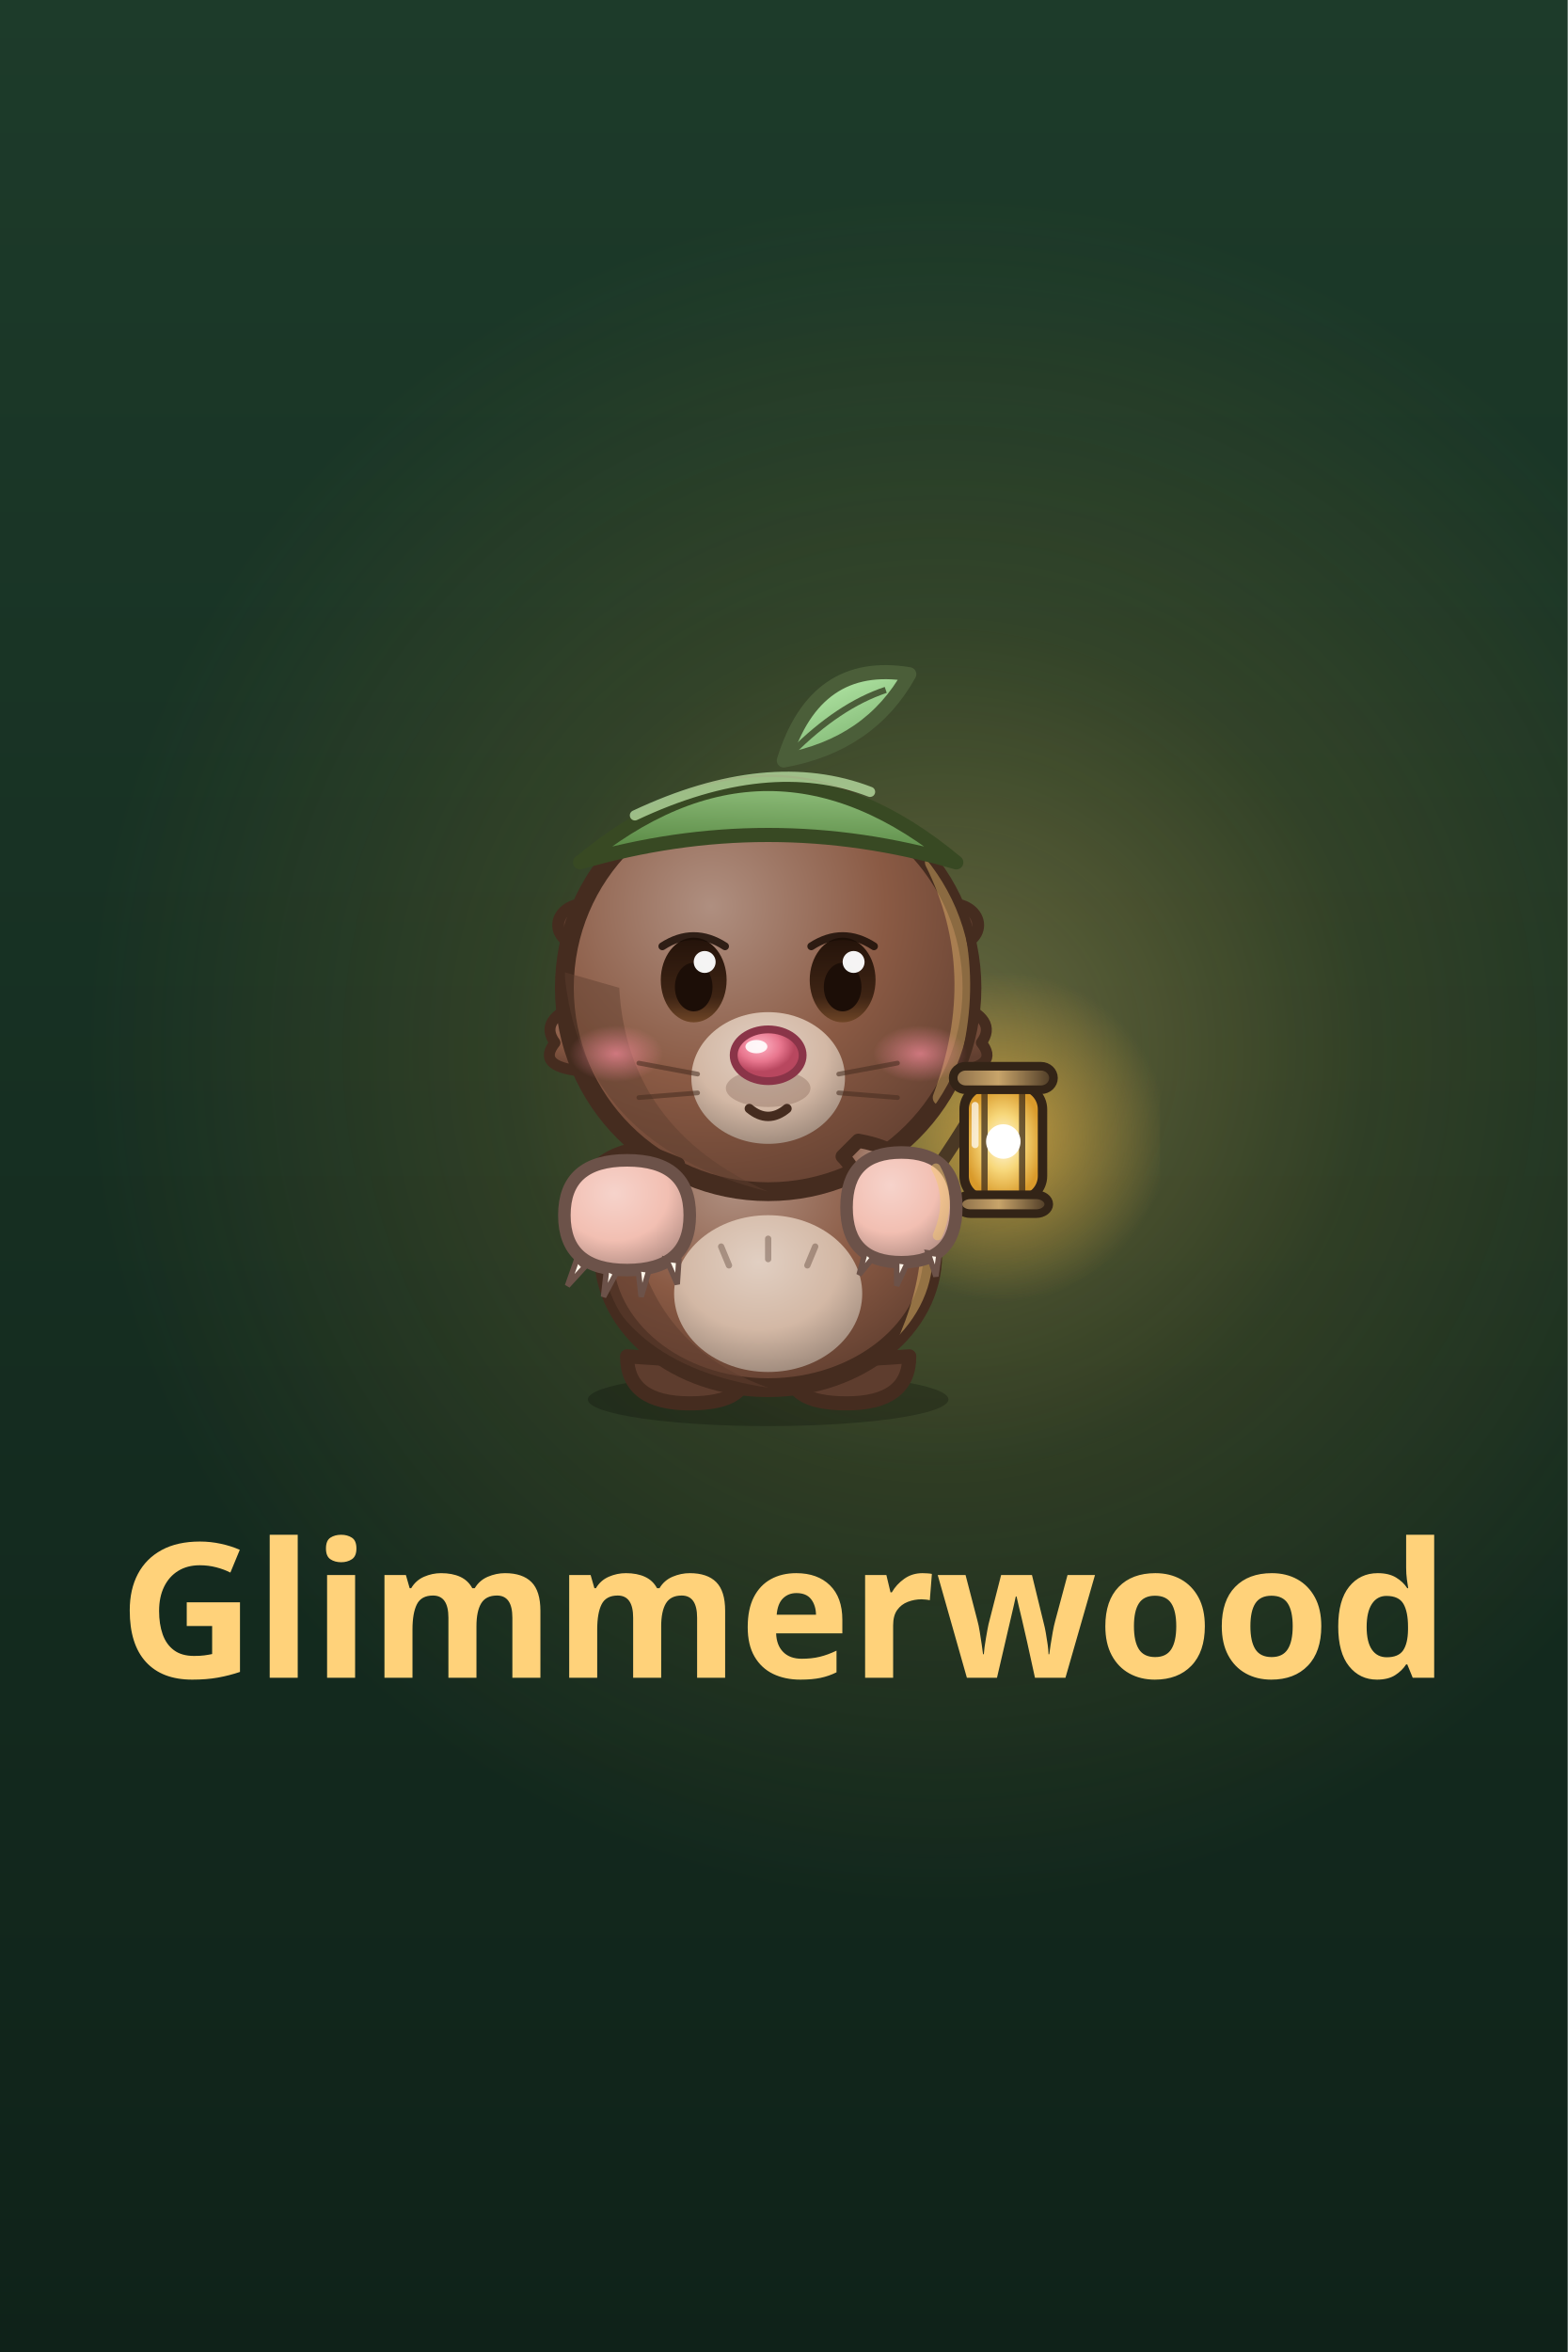
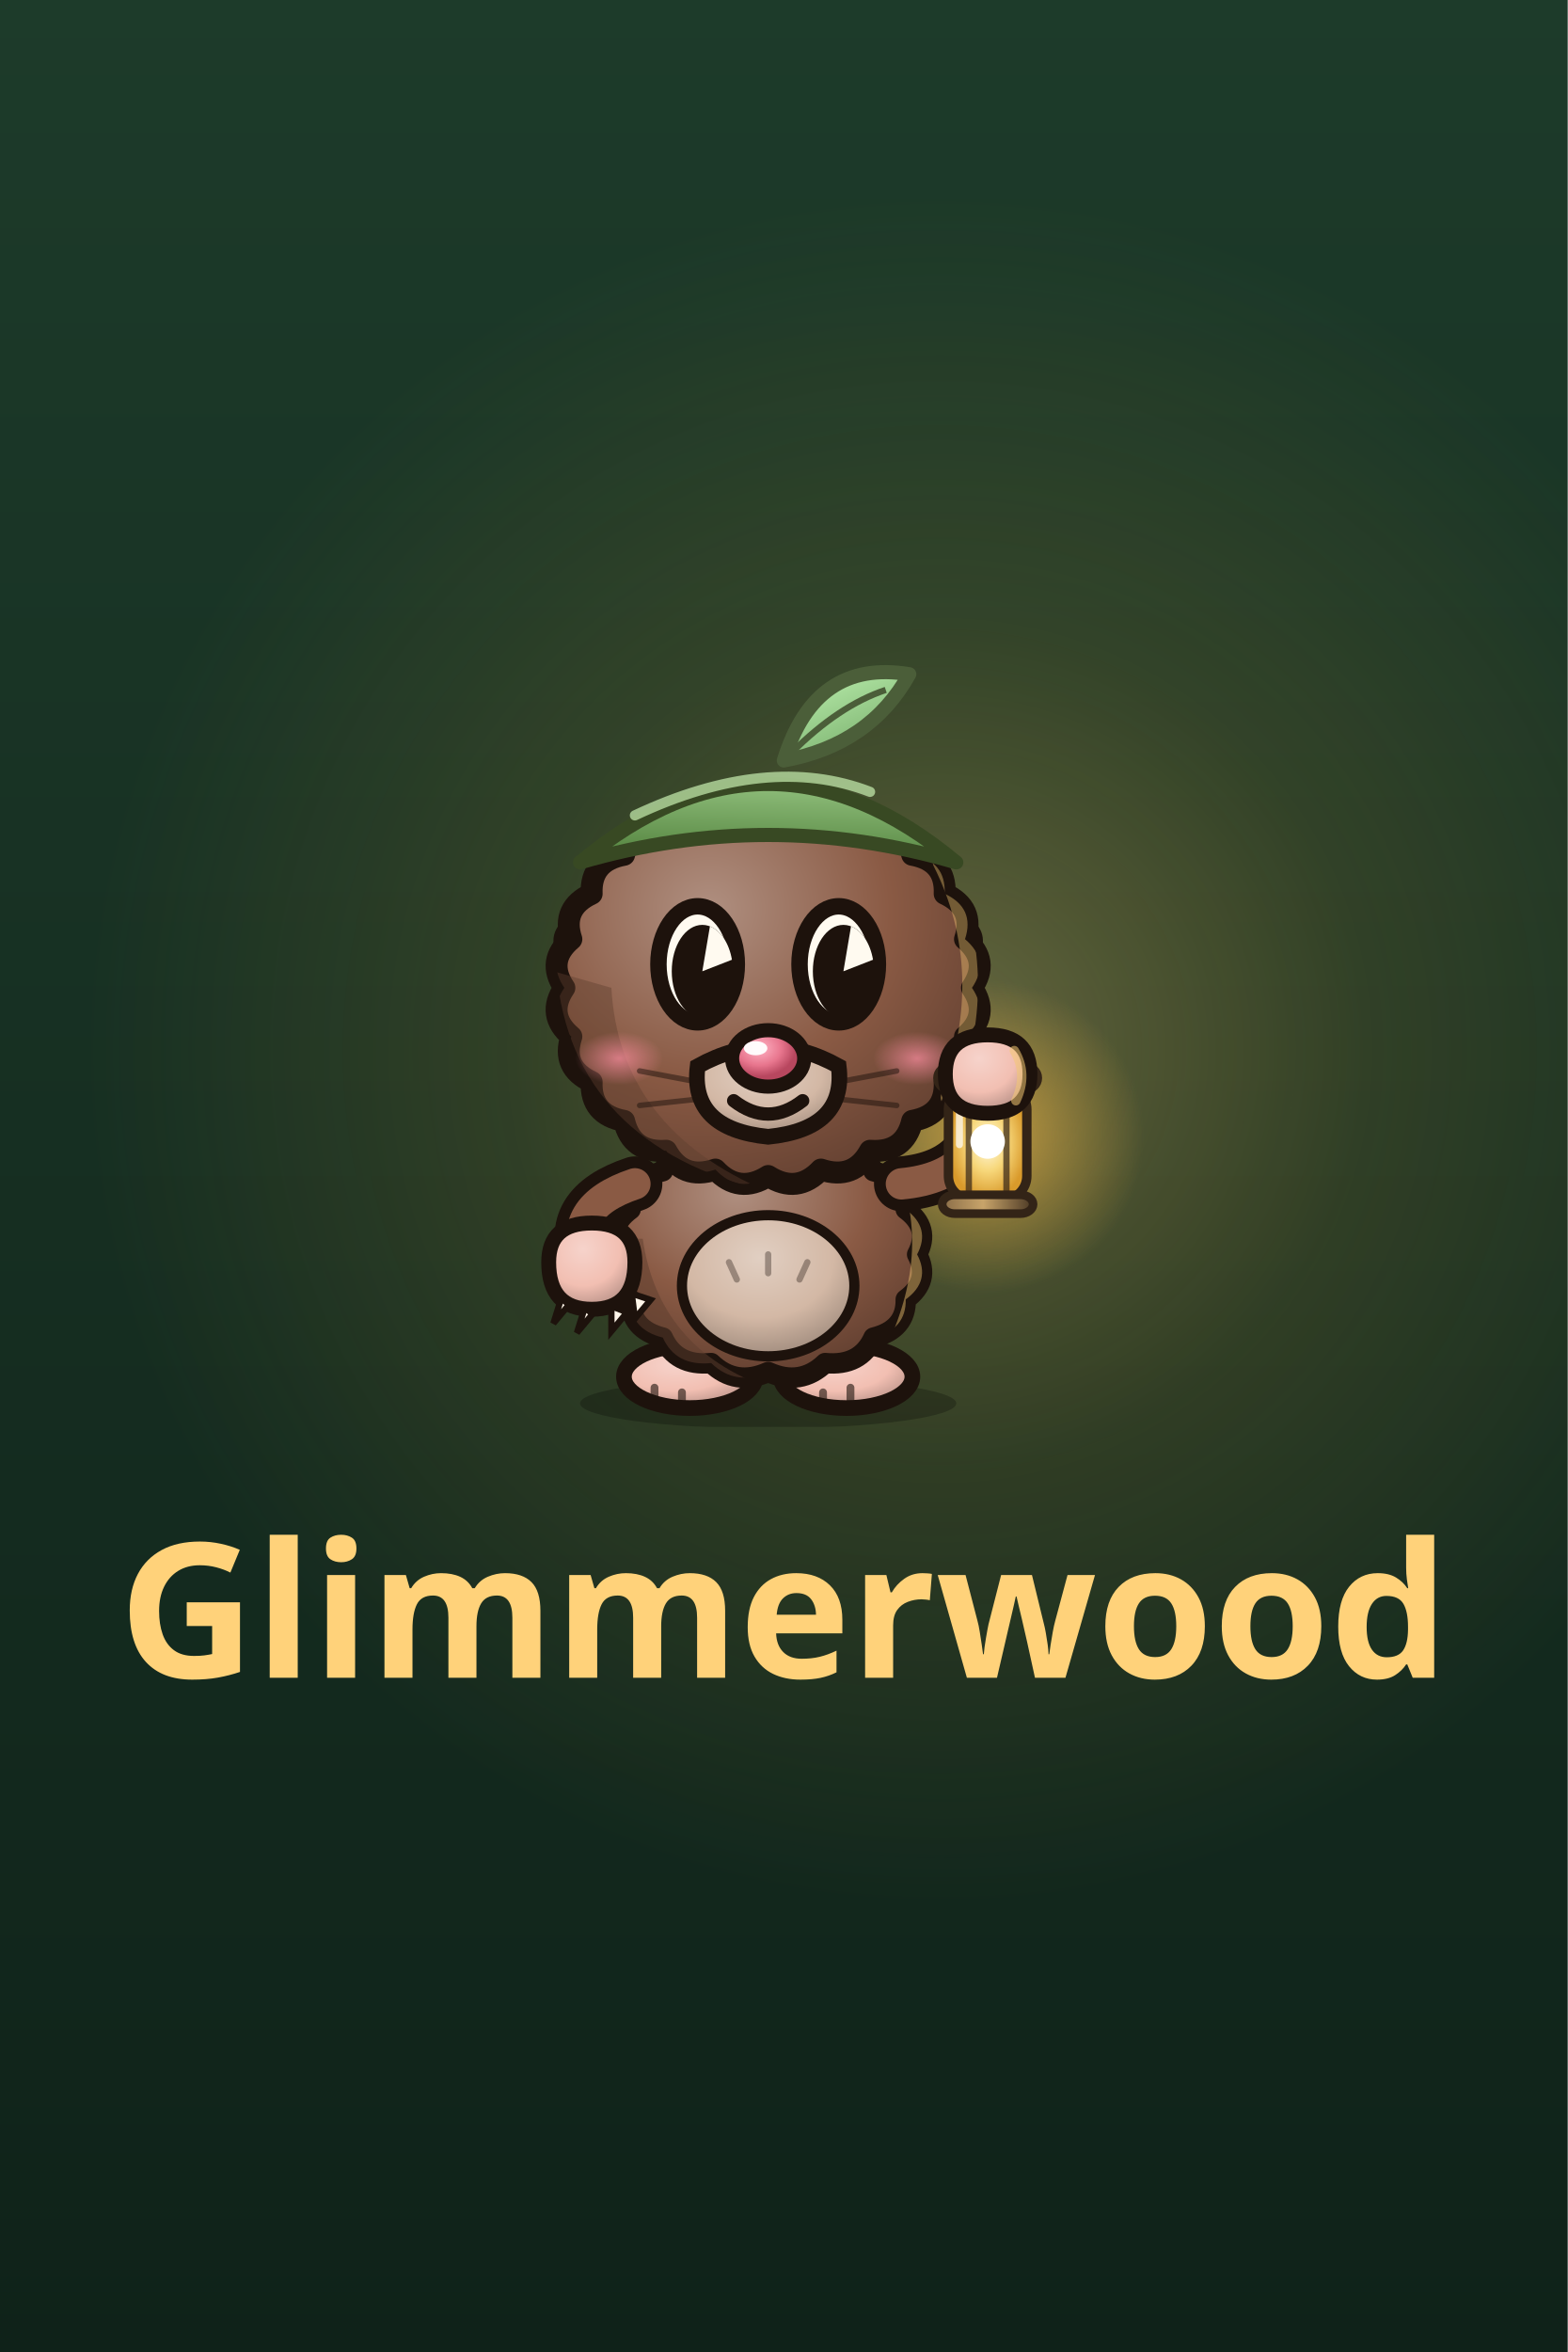
<svg xmlns="http://www.w3.org/2000/svg" viewBox="0 0 1280 1920">
  <defs>
    <linearGradient id="bg" x1="0" y1="1" x2="0" y2="0">
      <stop offset="0" stop-color="#0f2219" />
      <stop offset="1" stop-color="#1d3b2a" />
    </linearGradient>
    <radialGradient id="glow">
      <stop offset="0" stop-color="#ffd27a" stop-opacity=".35" />
      <stop offset=".5" stop-color="#f0b543" stop-opacity=".12" />
      <stop offset="1" stop-color="#f0b543" stop-opacity="0" />
    </radialGradient>
  </defs>
  <rect width="1280" height="1920" fill="url(#bg)" />
  <circle cx="768" cy="857.6" r="704" fill="url(#glow)" />
  <svg x="307.2" y="524.8" width="640" height="640" viewBox="0 0 100 100">
    <defs>
      <radialGradient id="dib0g">
        <stop offset="0" stop-color="#f0b543" stop-opacity=".7" />
        <stop offset="1" stop-color="#f0b543" stop-opacity="0" />
      </radialGradient>
      <radialGradient id="dib0h" cx="0.36" cy="0.3" r=".78">
        <stop offset="0" stop-color="#af8f80" />
        <stop offset=".55" stop-color="#8a5a44" />
        <stop offset="1" stop-color="#613f30" />
      </radialGradient>
      <radialGradient id="dib0b" cx="0.4" cy="0.25" r=".78">
        <stop offset="0" stop-color="#af8f80" />
        <stop offset=".55" stop-color="#8a5a44" />
        <stop offset="1" stop-color="#613f30" />
      </radialGradient>
      <radialGradient id="dib0c" cx="0.45" cy="0.3" r=".78">
        <stop offset="0" stop-color="#e1cfc2" />
        <stop offset=".55" stop-color="#d3b8a5" />
        <stop offset="1" stop-color="#948174" />
      </radialGradient>
      <radialGradient id="dib0p" cx="0.4" cy="0.3" r=".78">
        <stop offset="0" stop-color="#f6d3cb" />
        <stop offset=".55" stop-color="#f2bfb2" />
        <stop offset="1" stop-color="#a9867d" />
      </radialGradient>
-       <linearGradient id="dib0i" x1="0" y1="0" x2="0" y2="1">
-         <stop offset="0" stop-color="#24130a" />
-         <stop offset=".7" stop-color="#3e2414" />
-         <stop offset="1" stop-color="#6e4526" />
-       </linearGradient>
      <radialGradient id="dib0n" cx=".38" cy=".32">
        <stop offset="0" stop-color="#ffb3c4" />
        <stop offset=".6" stop-color="#e8768e" />
        <stop offset="1" stop-color="#b8475f" />
      </radialGradient>
      <radialGradient id="dib0k">
-         <stop offset="0" stop-color="#ff8fa3" stop-opacity=".65" />
+         <stop offset="0" stop-color="#ff8fa3" stop-opacity=".7" />
        <stop offset="1" stop-color="#ff8fa3" stop-opacity="0" />
      </radialGradient>
      <clipPath id="dib0B">
-         <ellipse cx="50" cy="78" rx="21" ry="17" />
+         <path d="M69.00 78.00 Q70.79 81.36 67.55 83.74 Q67.63 87.56 63.44 88.61 Q61.78 92.30 57.27 91.86 Q54.14 94.87 50.00 93.00 Q45.86 94.87 42.73 91.86 Q38.22 92.30 36.56 88.61 Q32.37 87.56 32.45 83.74 Q29.21 81.36 31.00 78.00 Q29.21 74.64 32.45 72.26 Q32.37 68.44 36.56 67.39 Q38.22 63.70 42.73 64.14 Q45.86 61.13 50.00 63.00 Q54.14 61.13 57.27 64.14 Q61.78 63.70 63.44 67.39 Q67.63 68.44 67.55 72.26 Q70.79 74.64 69.00 78.00 Z" />
      </clipPath>
      <clipPath id="dib0H">
-         <circle cx="50" cy="44" r="26" />
+         <path d="M76.00 44.00 Q78.36 47.47 75.11 50.21 Q76.42 54.18 72.52 56.00 Q72.69 60.19 68.38 60.97 Q67.41 65.10 63.00 64.78 Q60.94 68.58 56.73 67.18 Q53.73 70.37 50.00 68.00 Q46.27 70.37 43.27 67.18 Q39.06 68.58 37.00 64.78 Q32.59 65.10 31.62 60.97 Q27.31 60.19 27.48 56.00 Q23.58 54.18 24.89 50.21 Q21.64 47.47 24.00 44.00 Q21.64 40.53 24.89 37.79 Q23.58 33.82 27.48 32.00 Q27.31 27.81 31.62 27.03 Q32.59 22.90 37.00 23.22 Q39.06 19.42 43.27 20.82 Q46.27 17.63 50.00 20.00 Q53.73 17.63 56.73 20.82 Q60.94 19.42 63.00 23.22 Q67.41 22.90 68.38 27.03 Q72.69 27.81 72.52 32.00 Q76.42 33.82 75.11 37.79 Q78.36 40.53 76.00 44.00 Z" />
      </clipPath>
    </defs>
-     <ellipse cx="50" cy="96.5" rx="23" ry="3.4" fill="#000" opacity=".22" />
-     <circle cx="80" cy="63" r="21" fill="url(#dib0g)">
-       <animate attributeName="r" values="19;22;19" dur="2.6s" repeatCount="indefinite" />
+     <ellipse cx="50" cy="97" rx="24" ry="3.2" fill="#000" opacity=".24" />
+     <circle cx="78" cy="63" r="20" fill="url(#dib0g)">
+       <animate attributeName="r" values="18;21;18" dur="2.6s" repeatCount="indefinite" />
    </circle>
    <g>
      <animateTransform attributeName="transform" type="translate" values="0 0;0 -1.4;0 0" dur="3.2s" repeatCount="indefinite" calcMode="spline" keySplines=".45 0 .55 1;.45 0 .55 1" />
-       <path d="M32 91 Q32 97 40 97 Q48 97 47 92 Z M68 91 Q68 97 60 97 Q52 97 53 92 Z" fill="#5e3d2e" stroke="#452c1f" stroke-width="1.8" stroke-linejoin="round" />
-       <ellipse cx="50" cy="78" rx="21" ry="17" fill="url(#dib0b)" stroke="#452c1f" stroke-width="2.4" />
+       <ellipse cx="40" cy="93.6" rx="8.4" ry="4" fill="url(#dib0p)" stroke="#1d120c" stroke-width="2" />
+       <ellipse cx="60" cy="93.6" rx="8.4" ry="4" fill="url(#dib0p)" stroke="#1d120c" stroke-width="2" />
+       <path d="M35.5 95 v1.6 M39 95.6 v1.6 M57 95.6 v1.6 M60.5 95 v1.6" stroke="#1d120c" stroke-width="1" stroke-linecap="round" opacity=".6" />
+       <path d="M69.00 78.00 Q70.79 81.36 67.55 83.74 Q67.63 87.56 63.44 88.61 Q61.78 92.30 57.27 91.86 Q54.14 94.87 50.00 93.00 Q45.86 94.87 42.73 91.86 Q38.22 92.30 36.56 88.61 Q32.37 87.56 32.45 83.74 Q29.21 81.36 31.00 78.00 Q29.21 74.64 32.45 72.26 Q32.37 68.44 36.56 67.39 Q38.22 63.70 42.73 64.14 Q45.86 61.13 50.00 63.00 Q54.14 61.13 57.27 64.14 Q61.78 63.70 63.44 67.39 Q67.63 68.44 67.55 72.26 Q70.79 74.64 69.00 78.00 Z" fill="url(#dib0b)" stroke="#1d120c" stroke-width="2.6" stroke-linejoin="round" />
      <g clip-path="url(#dib0B)">
-         <path d="M27 76 Q30 92 50 95 Q36 90 33 76 Z" fill="#5e3d2e" opacity=".55" />
-         <ellipse cx="50" cy="83" rx="12" ry="10" fill="url(#dib0c)" />
-         <path d="M68.5 66 Q73 77 67 90" stroke="#f4c872" stroke-width="1.8" fill="none" opacity=".45" stroke-linecap="round" />
-         <g stroke="#452c1f" stroke-width=".8" opacity=".35" stroke-linecap="round">
-           <path d="M44 77 l1 2.4 M50 76 v2.6 M56 77 l-1 2.4" />
+         <path d="M28 76 Q31 92 50 95 Q36 90 34 76 Z" fill="#5e3d2e" opacity=".5" />
+         <path d="M67 66 Q72 77 66 90" stroke="#f4c872" stroke-width="1.8" fill="none" opacity=".45" stroke-linecap="round" />
+       </g>
+       <ellipse cx="50" cy="82" rx="11" ry="9" fill="url(#dib0c)" stroke="#1d120c" stroke-width="1.3" />
+       <g stroke="#1d120c" stroke-width=".8" opacity=".35" stroke-linecap="round">
+         <path d="M45 79 l1 2.2 M50 78 v2.4 M55 79 l-1 2.2" />
+       </g>
+       <ellipse cx="26.8" cy="38" rx="3.4" ry="2.8" fill="#5e3d2e" stroke="#1d120c" stroke-width="1.6" />
+       <ellipse cx="73.2" cy="38" rx="3.4" ry="2.8" fill="#5e3d2e" stroke="#1d120c" stroke-width="1.6" />
+       <path d="M76.00 44.00 Q78.36 47.47 75.11 50.21 Q76.42 54.18 72.52 56.00 Q72.69 60.19 68.38 60.97 Q67.41 65.10 63.00 64.78 Q60.94 68.58 56.73 67.18 Q53.73 70.37 50.00 68.00 Q46.27 70.37 43.27 67.18 Q39.06 68.58 37.00 64.78 Q32.59 65.10 31.62 60.97 Q27.31 60.19 27.48 56.00 Q23.58 54.18 24.89 50.21 Q21.64 47.47 24.00 44.00 Q21.64 40.53 24.89 37.79 Q23.58 33.82 27.48 32.00 Q27.31 27.81 31.62 27.03 Q32.59 22.90 37.00 23.22 Q39.06 19.42 43.27 20.82 Q46.27 17.63 50.00 20.00 Q53.73 17.63 56.73 20.82 Q60.94 19.42 63.00 23.22 Q67.41 22.90 68.38 27.03 Q72.69 27.81 72.52 32.00 Q76.42 33.82 75.11 37.79 Q78.36 40.53 76.00 44.00 Z" fill="url(#dib0h)" stroke="#1d120c" stroke-width="2.8" stroke-linejoin="round" />
+       <g clip-path="url(#dib0H)">
+         <path d="M23 42 Q25 64 50 70 Q31 62 30 44 Z" fill="#5e3d2e" opacity=".42" />
+         <path d="M72 28 Q79 42 73 58" stroke="#f4c872" stroke-width="2" fill="none" opacity=".4" stroke-linecap="round" />
+         <path d="M35 23 Q43 18 52 19" stroke="#ffffff" stroke-width="2" opacity=".22" fill="none" stroke-linecap="round" />
+       </g>
+       <g transform="translate(41 41)">
+         <g>
+           <animateTransform attributeName="transform" type="scale" values="1 1;1 1;1 .1;1 1" keyTimes="0;.94;.97;1" dur="4.4s" repeatCount="indefinite" />
+           <ellipse rx="5" ry="7.4" fill="#fffaf0" stroke="#1d120c" stroke-width="2.1" />
+           <ellipse cx="0.6" cy="0.888" rx="3.9" ry="5.92" fill="#1d120c" />
+           <path d="M0.6 0.888 L1.57 -4.846 A3.9 5.92 0 0 1 4.377 -0.584 Z" fill="#fffaf0" />
        </g>
      </g>
-       <ellipse cx="26.6" cy="36" rx="3.4" ry="2.7" fill="#5e3d2e" stroke="#452c1f" stroke-width="1.5" />
-       <ellipse cx="73.4" cy="36" rx="3.4" ry="2.7" fill="#5e3d2e" stroke="#452c1f" stroke-width="1.5" />
-       <path d="M26 46 Q20.6 48 22.8 51 Q20.4 54 26 54.6 Z M74 46 Q79.4 48 77.2 51 Q79.6 54 74 54.6 Z" fill="url(#dib0h)" stroke="#452c1f" stroke-width="1.4" stroke-linejoin="round" />
-       <circle cx="50" cy="44" r="26" fill="url(#dib0h)" stroke="#452c1f" stroke-width="2.4" />
-       <g clip-path="url(#dib0H)">
-         <path d="M24 42 Q26 64 50 70 Q32 62 31 44 Z" fill="#5e3d2e" opacity=".45" />
-         <path d="M71 28 Q78 42 72 58" stroke="#f4c872" stroke-width="2" fill="none" opacity=".4" stroke-linecap="round" />
-         <path d="M36 23 Q44 18 53 19" stroke="#ffffff" stroke-width="2" opacity=".22" fill="none" stroke-linecap="round" />
-       </g>
-       <ellipse cx="50" cy="55.5" rx="9.8" ry="8.4" fill="url(#dib0c)" />
-       <ellipse cx="50" cy="56.8" rx="5.4" ry="2.4" fill="#5e3d2e" opacity=".25" />
-       <g transform="translate(40.5 43)">
+       <g transform="translate(59 41)">
        <g>
-           <animateTransform attributeName="transform" type="scale" values="1 1;1 1;1 .08;1 1" keyTimes="0;.93;.96;1" dur="4.8s" begin="0s" repeatCount="indefinite" />
-           <ellipse rx="4.2" ry="5.4" fill="url(#dib0i)" />
-           <ellipse cy=".9" rx="2.4" ry="3.1" fill="#1c0e07" />
-           <circle cx="1.4" cy="-2.3" r="1.4" fill="#fff" opacity=".95" />
-           <path d="M-4 -4.3 Q0 -6.9 4 -4.3" stroke="#1a0d06" stroke-width="1" fill="none" stroke-linecap="round" opacity=".85" />
+           <animateTransform attributeName="transform" type="scale" values="1 1;1 1;1 .1;1 1" keyTimes="0;.94;.97;1" dur="4.4s" repeatCount="indefinite" />
+           <ellipse rx="5" ry="7.4" fill="#fffaf0" stroke="#1d120c" stroke-width="2.1" />
+           <ellipse cx="0.6" cy="0.888" rx="3.9" ry="5.92" fill="#1d120c" />
+           <path d="M0.6 0.888 L1.57 -4.846 A3.9 5.92 0 0 1 4.377 -0.584 Z" fill="#fffaf0" />
        </g>
      </g>
-       <g transform="translate(59.5 43)">
-         <g>
-           <animateTransform attributeName="transform" type="scale" values="1 1;1 1;1 .08;1 1" keyTimes="0;.93;.96;1" dur="4.8s" begin="0s" repeatCount="indefinite" />
-           <ellipse rx="4.2" ry="5.4" fill="url(#dib0i)" />
-           <ellipse cy=".9" rx="2.4" ry="3.1" fill="#1c0e07" />
-           <circle cx="1.4" cy="-2.3" r="1.4" fill="#fff" opacity=".95" />
-           <path d="M-4 -4.3 Q0 -6.9 4 -4.3" stroke="#1a0d06" stroke-width="1" fill="none" stroke-linecap="round" opacity=".85" />
-         </g>
-       </g>
-       <ellipse cx="30.6" cy="52.4" rx="6" ry="3.6" fill="url(#dib0k)" />
-       <ellipse cx="69.4" cy="52.4" rx="6" ry="3.6" fill="url(#dib0k)" />
-       <ellipse cx="50" cy="52.6" rx="4.4" ry="3.3" fill="url(#dib0n)" stroke="#8a3448" stroke-width="1" />
-       <ellipse cx="48.5" cy="51.5" rx="1.4" ry=".85" fill="#fff" opacity=".9" />
-       <path d="M47.6 59.4 Q50 61.4 52.4 59.4" stroke="#452c1f" stroke-width="1.2" fill="none" stroke-linecap="round" />
-       <g stroke="#452c1f" stroke-width=".6" opacity=".55" stroke-linecap="round">
-         <path d="M41 55 L33.5 53.6 M41 57.4 L33.5 58" />
-         <path d="M59 55 L66.5 53.6 M59 57.4 L66.5 58" />
+       <ellipse cx="31" cy="53" rx="5.6" ry="3.4" fill="url(#dib0k)" />
+       <ellipse cx="69" cy="53" rx="5.6" ry="3.4" fill="url(#dib0k)" />
+       <path d="M41 54 Q50 49 59 54 Q60 62 50 63 Q40 62 41 54 Z" fill="url(#dib0c)" stroke="#1d120c" stroke-width="2" />
+       <ellipse cx="50" cy="53" rx="4.6" ry="3.6" fill="url(#dib0n)" stroke="#1d120c" stroke-width="1.8" />
+       <ellipse cx="48.4" cy="51.7" rx="1.5" ry=".9" fill="#fff" opacity=".95" />
+       <path d="M45.6 58.4 Q50 61.8 54.4 58.4" stroke="#1d120c" stroke-width="1.7" fill="none" stroke-linecap="round" />
+       <g stroke="#1d120c" stroke-width=".7" opacity=".5" stroke-linecap="round">
+         <path d="M41 56 L33.6 54.6 M41 58.2 L33.6 59" />
+         <path d="M59 56 L66.4 54.6 M59 58.2 L66.4 59" />
      </g>
      <g>
        <animateTransform attributeName="transform" type="rotate" values="-2 50 22;2 50 22;-2 50 22" dur="4s" repeatCount="indefinite" />
        <defs>
          <linearGradient id="dib0tl" gradientTransform="rotate(100 .5 .5)">
            <stop offset="0" stop-color="#8fbe7b" />
            <stop offset="1" stop-color="#53833e" />
          </linearGradient>
          <linearGradient id="dib0ts" gradientTransform="rotate(60 .5 .5)">
            <stop offset="0" stop-color="#b4e8a7" />
            <stop offset="1" stop-color="#79af6c" />
          </linearGradient>
        </defs>
        <path d="M26 28 Q50 8 74 28 Q50 21 26 28 Z" fill="url(#dib0tl)" stroke="#384923" stroke-width="1.8" stroke-linejoin="round" />
        <path d="M33 22 Q50 14 63 19" stroke="#c7f0b0" stroke-width="1.3" fill="none" opacity=".7" stroke-linecap="round" />
        <path d="M52 15 Q56 2 68 4 Q63 13 52 15 Z" fill="url(#dib0ts)" stroke="#4b5e39" stroke-width="1.8" stroke-linejoin="round" />
        <path d="M53 14 Q59 8 65 6" stroke="#4b5e39" stroke-width=".8" fill="none" />
      </g>
-       <path d="M33.5 64.5 Q25 66 27 74 L36 74 Q36 69 38.5 66.5 Z" fill="url(#dib0b)" stroke="#452c1f" stroke-width="1.8" stroke-linejoin="round" />
-       <path d="M24 73 Q24 66 32 66 Q40 66 40 73 Q40 80 32 80 Q24 80 24 73 Z" fill="url(#dib0p)" stroke="#6c5249" stroke-width="1.6" />
-       <g fill="#fff6ea" stroke="#6c5249" stroke-width=".7">
-         <path d="M25.6 78.6 l-1.2 3.4 l2.2 -2.4 Z M29.4 79.8 l-.4 3.6 l1.6 -3 Z M33.4 79.8 l.4 3.6 l1 -3.4 Z M37 78.6 l1.4 3.2 l.2 -3 Z" />
+       <path d="M33 69 Q24 72 27 79" stroke="#1d120c" stroke-width="7" fill="none" stroke-linecap="round" />
+       <path d="M33 69 Q24 72 27 79" stroke="#8a5a44" stroke-width="4" fill="none" stroke-linecap="round" />
+       <path d="M22 79 Q22 74 27.5 74 Q33 74 33 79 Q33 85 27.5 85 Q22 85 22 79 Z" fill="url(#dib0p)" stroke="#1d120c" stroke-width="1.9" />
+       <g fill="#fff6ea" stroke="#1d120c" stroke-width=".8">
+         <path d="M23.6 83.6 l-1 3.2 l2 -2.4 Z" />
+         <path d="M26.6 84.8 l-1 3.2 l2 -2.4 Z" />
+         <path d="M30 84.6 l0 3.2 l2 -2.4 Z" />
+         <path d="M32.6 83 l0.4 3.2 l2 -2.4 Z" />
      </g>
-       <path d="M68 72 Q74 64 79 55" stroke="#4a3824" stroke-width="1.7" fill="none" />
+       <path d="M67 69 Q78 68 78 57" stroke="#1d120c" stroke-width="7" fill="none" stroke-linecap="round" />
+       <path d="M67 69 Q78 68 78 57" stroke="#8a5a44" stroke-width="4" fill="none" stroke-linecap="round" />
      <g>
-         <animateTransform attributeName="transform" type="rotate" values="-4 79 54;4 79 54;-4 79 54" dur="3.2s" repeatCount="indefinite" />
-         <defs>
-           <linearGradient id="dib0Lm" x1="0" x2="1">
-             <stop offset="0" stop-color="#8a6d48" />
-             <stop offset=".45" stop-color="#c8a46a" />
-             <stop offset="1" stop-color="#4a3824" />
-           </linearGradient>
-           <radialGradient id="dib0La">
-             <stop offset="0" stop-color="#fffbe6" />
-             <stop offset=".5" stop-color="#f7d77a" />
-             <stop offset="1" stop-color="#d99a2b" />
-           </radialGradient>
-         </defs>
-         <rect x="75" y="56.5" width="10" height="14.5" rx="3" fill="url(#dib0La)" stroke="#332417" stroke-width="1.2" />
-         <rect x="73.6" y="54" width="12.8" height="3" rx="1.6" fill="url(#dib0Lm)" stroke="#332417" stroke-width="1.1" />
-         <rect x="74.2" y="70.4" width="11.6" height="2.4" rx="1.6" fill="url(#dib0Lm)" stroke="#332417" stroke-width="1.1" />
-         <path d="M77.6 57 V70.4 M82.4 57 V70.4" stroke="#332417" stroke-width=".8" opacity=".7" />
-         <circle cx="80" cy="63.6" r="2.2" fill="#fff" />
-         <path d="M76.4 59 V64" stroke="#fff" stroke-width=".9" opacity=".7" stroke-linecap="round" />
+         <animateTransform attributeName="transform" type="rotate" values="-4 78 54;4 78 54;-4 78 54" dur="3.2s" repeatCount="indefinite" />
+         <g transform="translate(-2 0)">
+           <defs>
+             <linearGradient id="dib0Lm" x1="0" x2="1">
+               <stop offset="0" stop-color="#8a6d48" />
+               <stop offset=".45" stop-color="#c8a46a" />
+               <stop offset="1" stop-color="#4a3824" />
+             </linearGradient>
+             <radialGradient id="dib0La">
+               <stop offset="0" stop-color="#fffbe6" />
+               <stop offset=".5" stop-color="#f7d77a" />
+               <stop offset="1" stop-color="#d99a2b" />
+             </radialGradient>
+           </defs>
+           <rect x="75" y="56.5" width="10" height="14.5" rx="3" fill="url(#dib0La)" stroke="#332417" stroke-width="1.2" />
+           <rect x="73.6" y="54" width="12.8" height="3" rx="1.6" fill="url(#dib0Lm)" stroke="#332417" stroke-width="1.1" />
+           <rect x="74.2" y="70.4" width="11.6" height="2.4" rx="1.6" fill="url(#dib0Lm)" stroke="#332417" stroke-width="1.1" />
+           <path d="M77.6 57 V70.4 M82.4 57 V70.4" stroke="#332417" stroke-width=".8" opacity=".7" />
+           <circle cx="80" cy="63.6" r="2.2" fill="#fff" />
+           <path d="M76.4 59 V64" stroke="#fff" stroke-width=".9" opacity=".7" stroke-linecap="round" />
+         </g>
      </g>
-       <path d="M61.5 63.5 Q70 65 70 72 L62 73 Q62 68 59.5 65.5 Z" fill="url(#dib0b)" stroke="#452c1f" stroke-width="1.8" stroke-linejoin="round" />
-       <path d="M60 72 Q60 65 67 65 Q74 65 74 72 Q74 79 67 79 Q60 79 60 72 Z" fill="url(#dib0p)" stroke="#6c5249" stroke-width="1.6" />
-       <path d="M71.4 67 Q73.6 71 71.6 75.6" stroke="#f4c872" stroke-width="1.2" fill="none" opacity=".5" stroke-linecap="round" />
-       <g fill="#fff6ea" stroke="#6c5249" stroke-width=".7">
-         <path d="M62.4 77.6 l-.8 3 l1.8 -2.2 Z M66.4 78.8 l0 3.2 l1.4 -3 Z M70.4 77.8 l1 3 l.4 -2.8 Z" />
-       </g>
+       <path d="M72.6 55 Q72.6 50 78 50 Q83.4 50 83.4 55 Q83.4 60 78 60 Q72.6 60 72.6 55 Z" fill="url(#dib0p)" stroke="#1d120c" stroke-width="1.9" />
+       <path d="M81.4 52 Q83.2 55 81.6 58.4" stroke="#f4c872" stroke-width="1.2" fill="none" opacity=".55" stroke-linecap="round" />
    </g>
  </svg>
  <text x="640" y="1369.6" text-anchor="middle" font-family="Fredoka" font-weight="700" font-size="153.6" fill="#ffd27a">Glimmerwood</text>
</svg>
